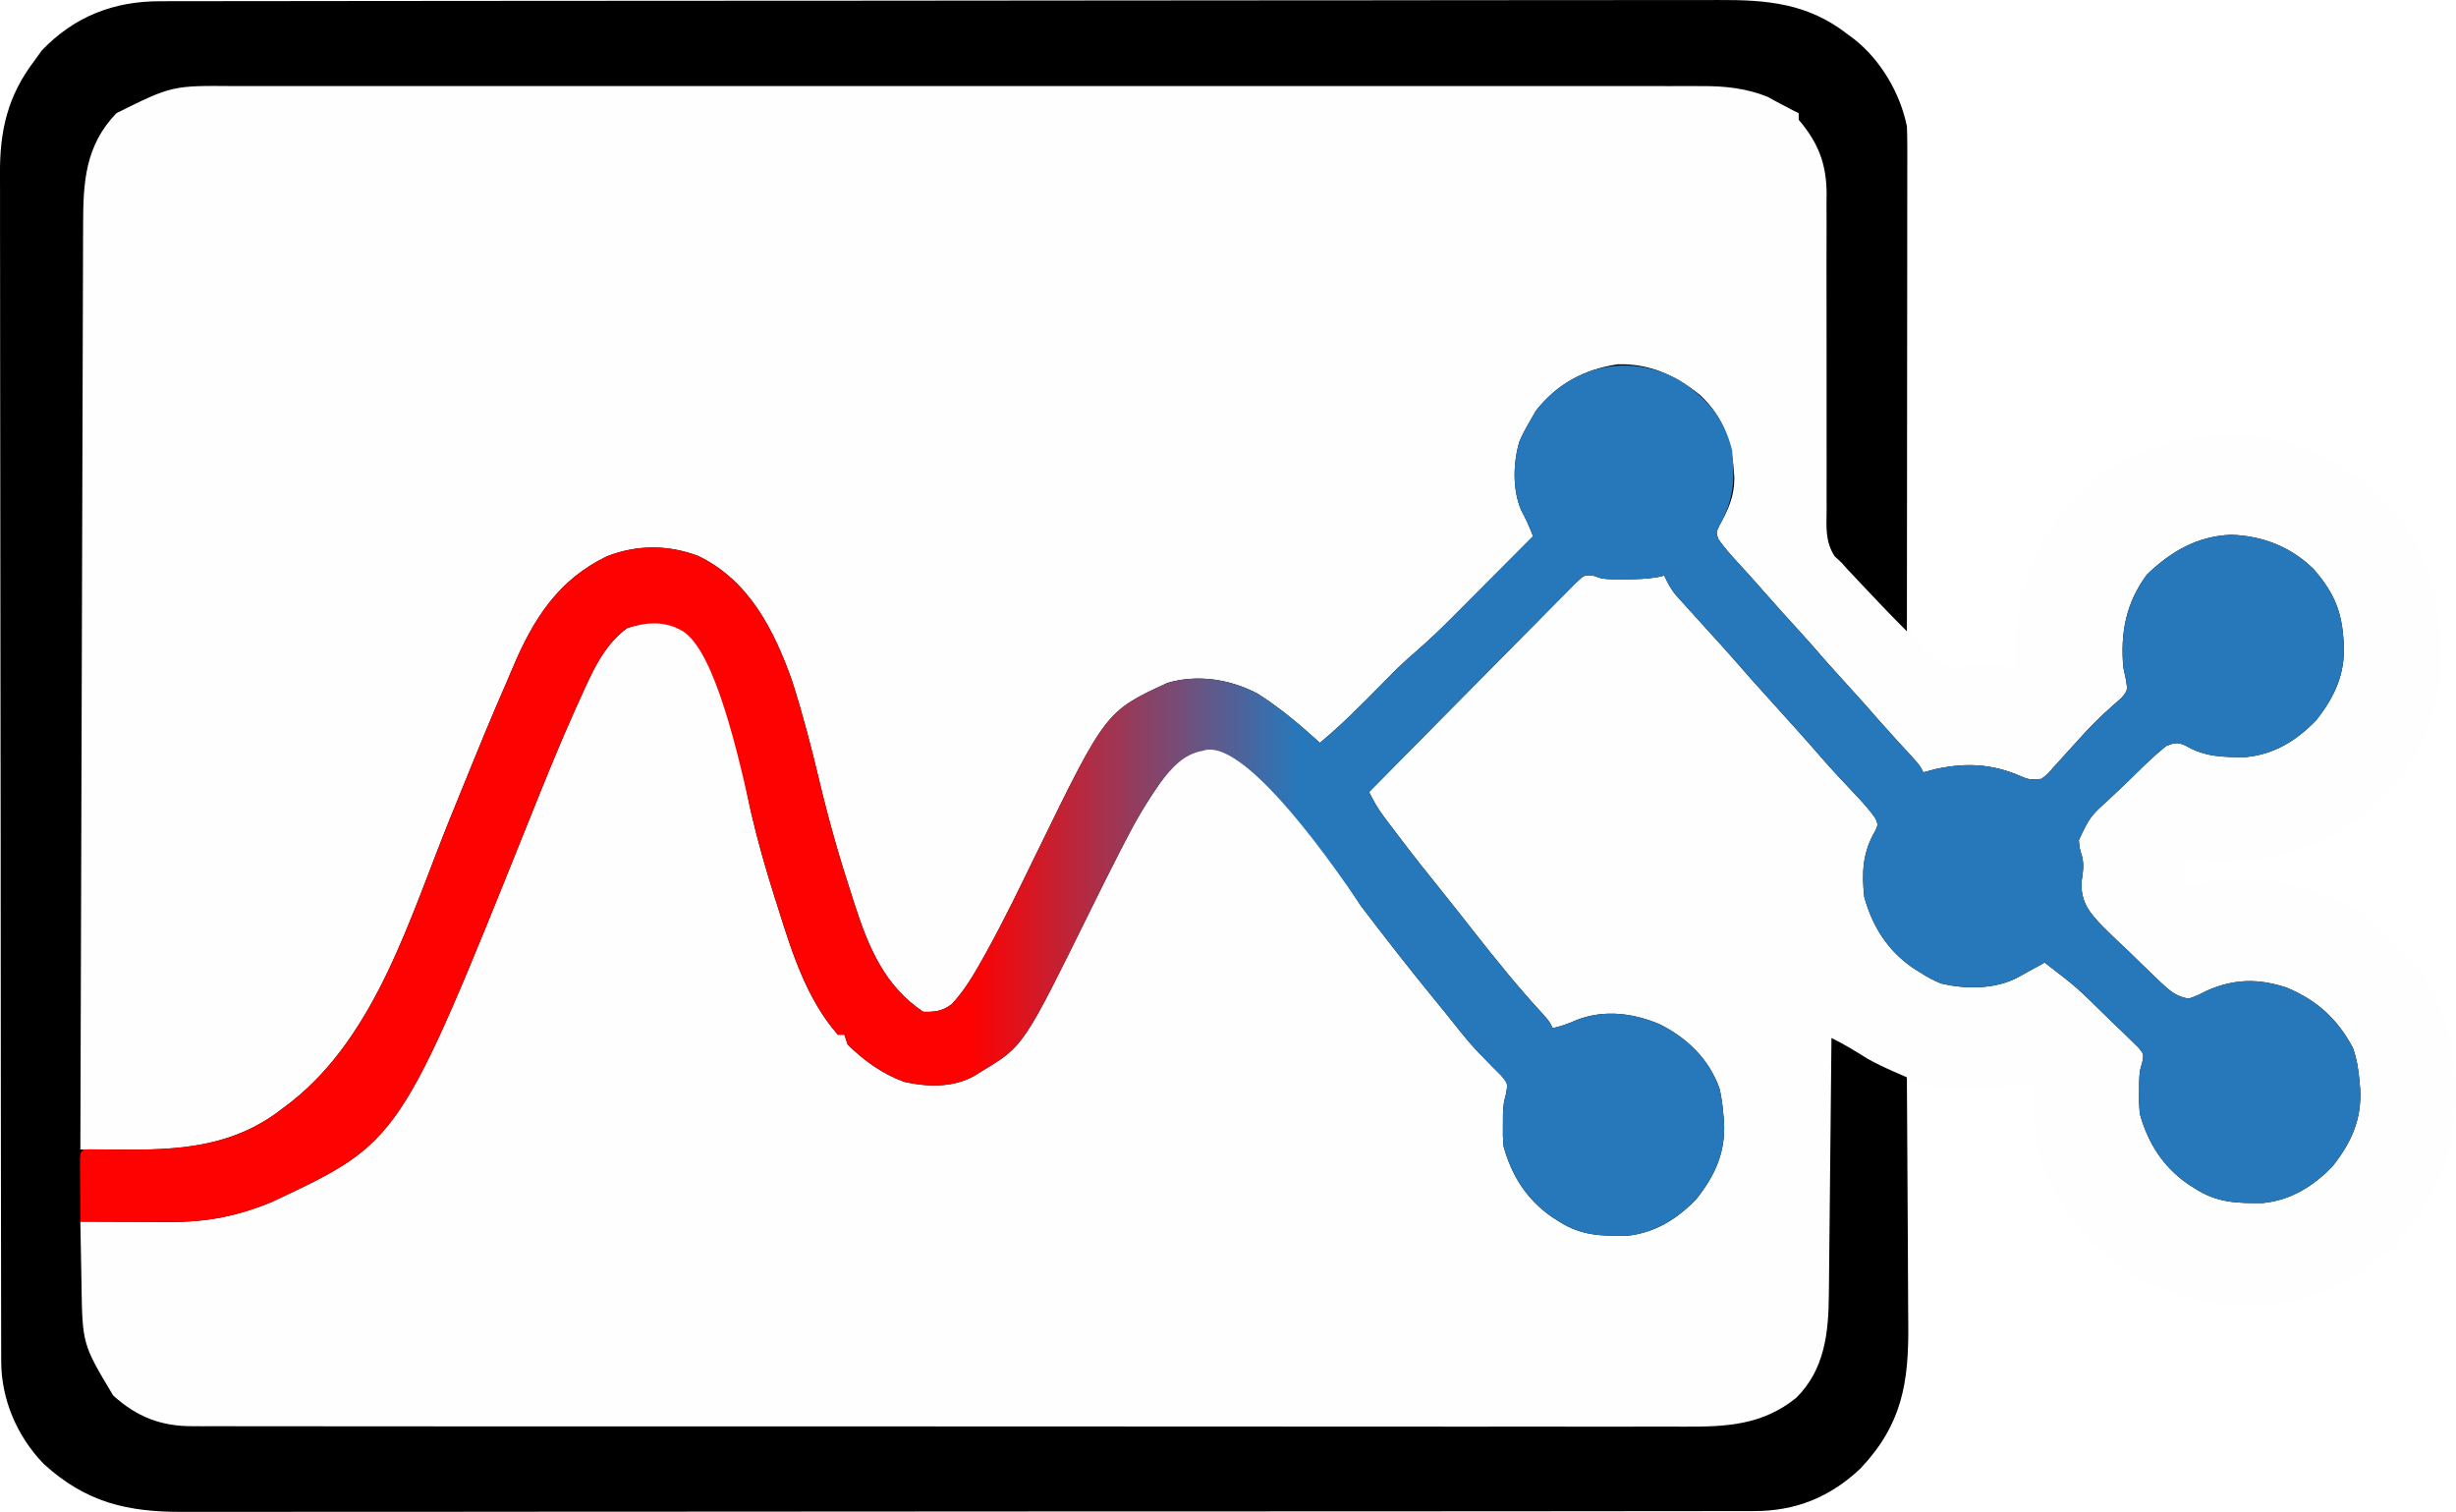
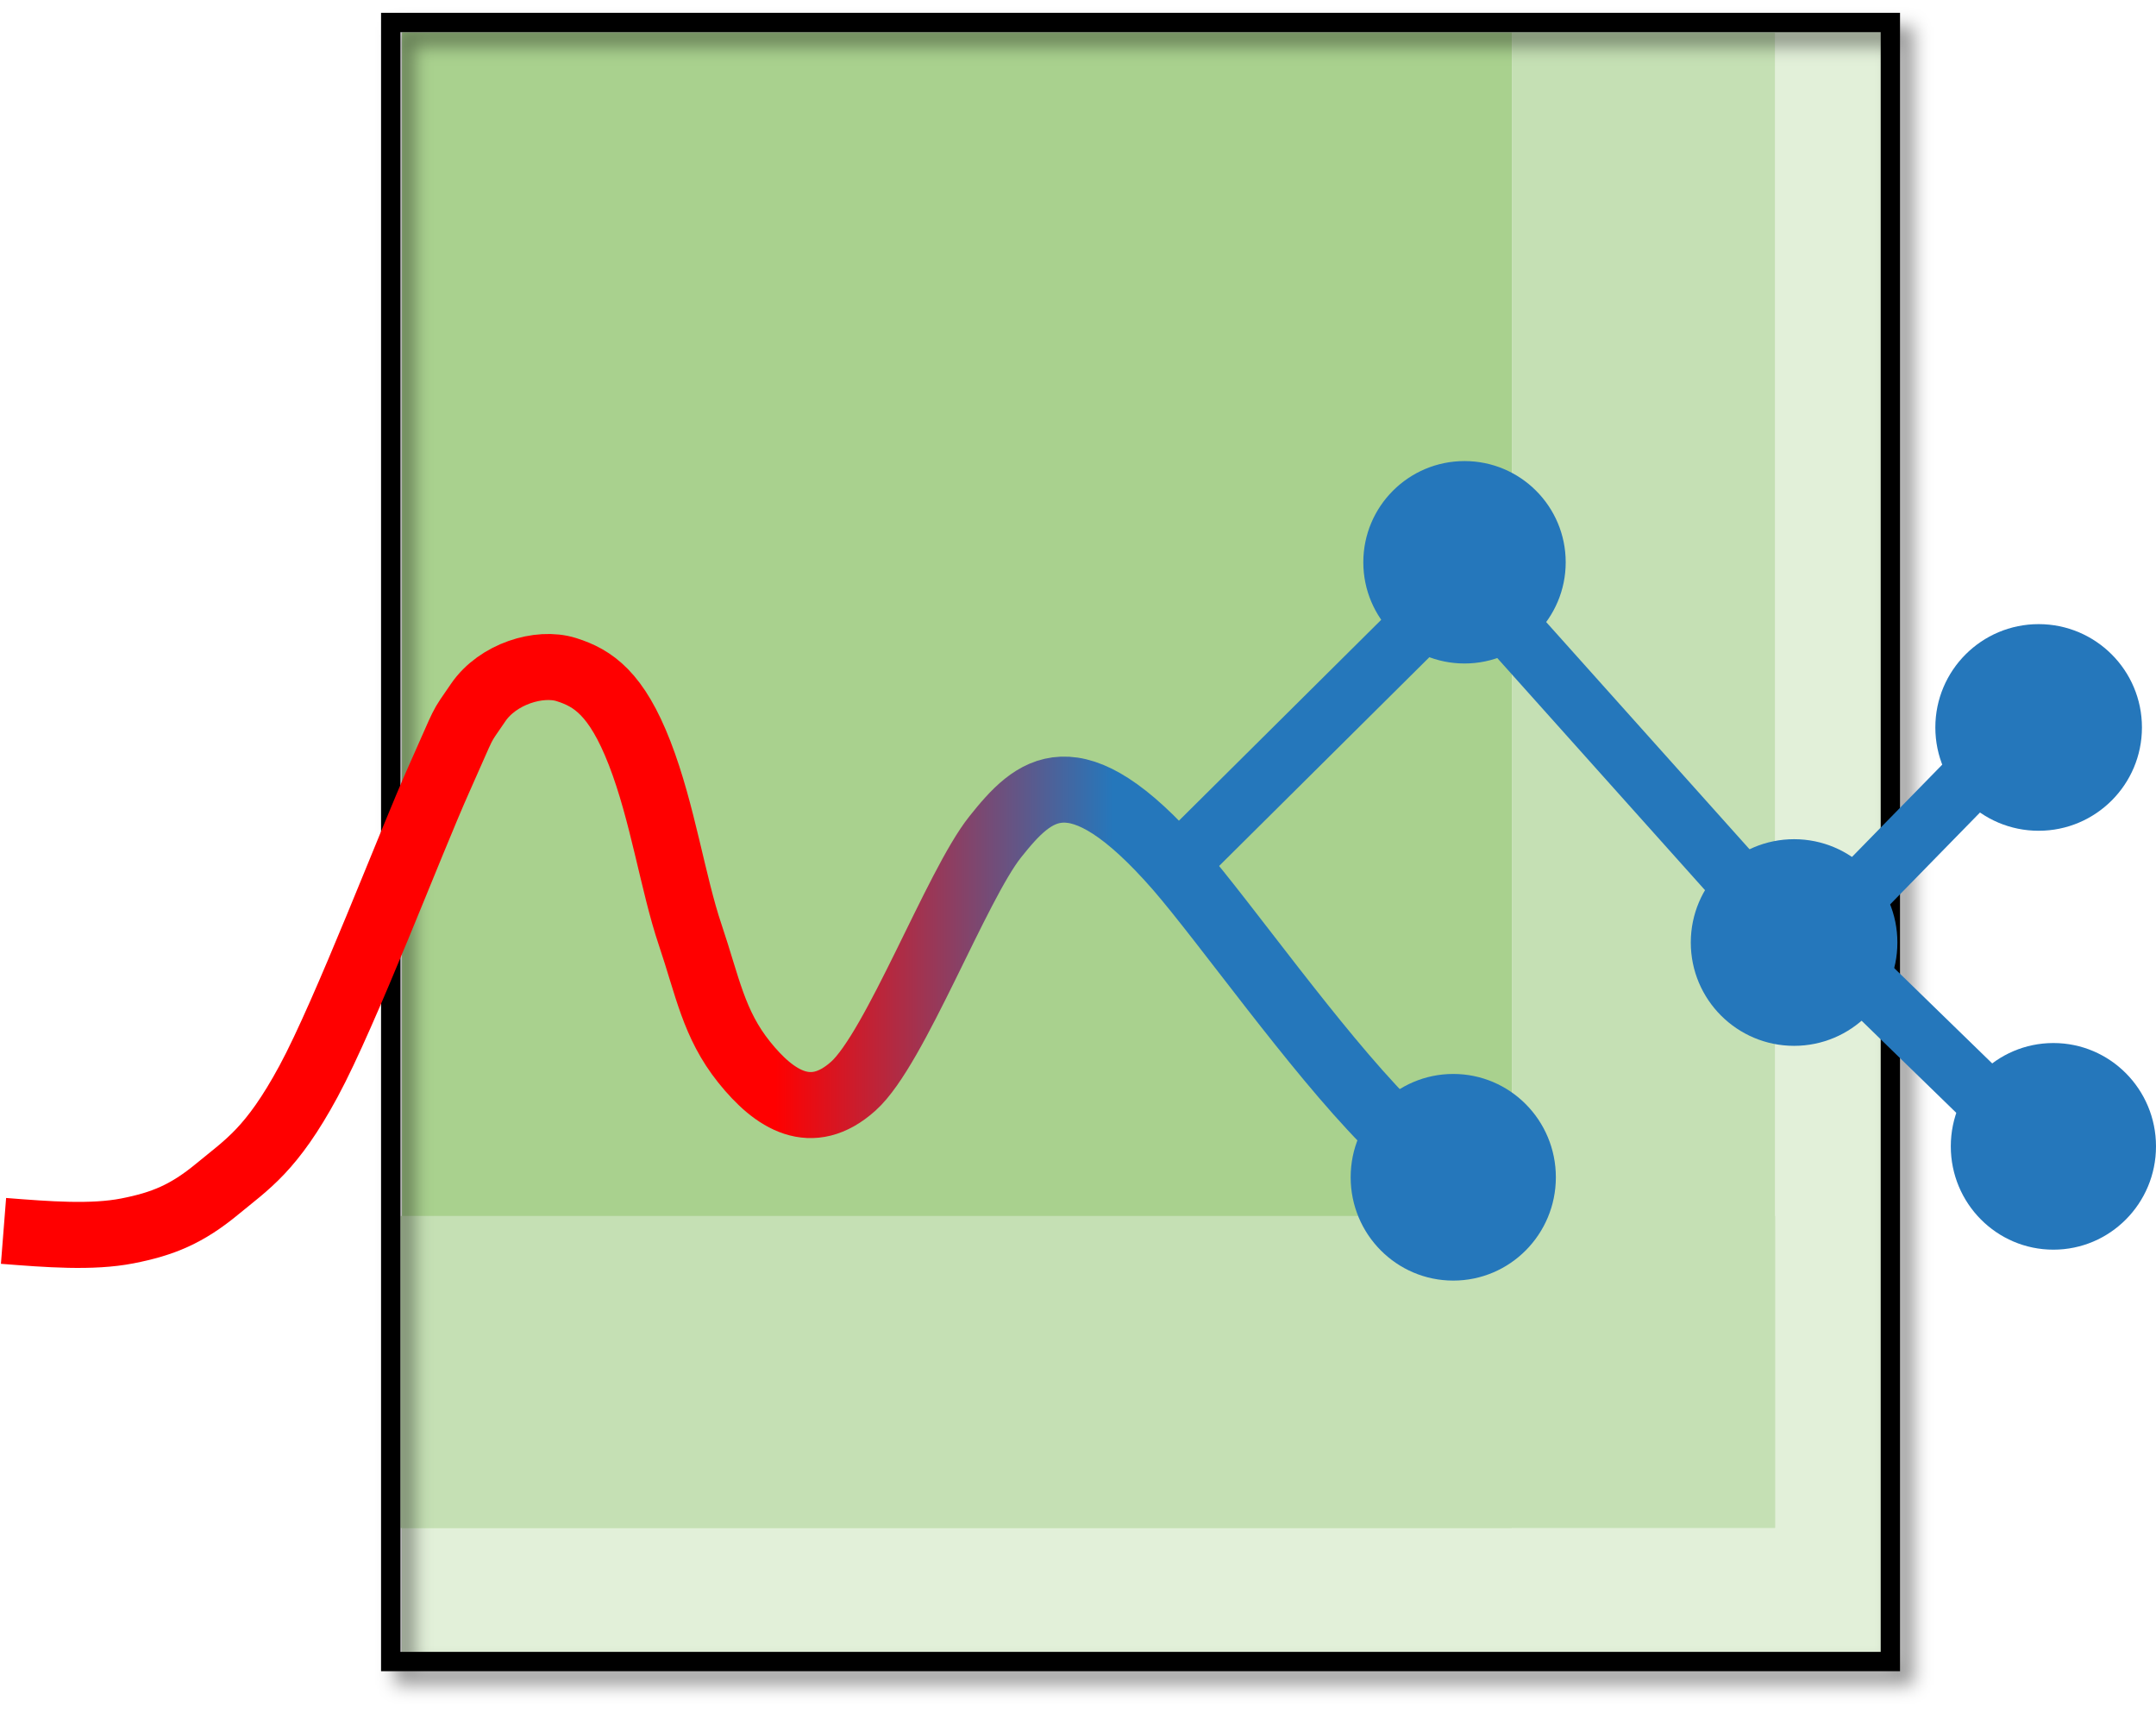
- <svg xmlns="http://www.w3.org/2000/svg" xmlns:xlink="http://www.w3.org/1999/xlink" version="1.1" width="748.95" height="461.024" id="svg19">
-   <defs id="defs19">
-     <linearGradient id="linearGradient20">
-       <stop style="stop-color:#fe0101;stop-opacity:1;" offset="0.391" id="stop20" />
-       <stop style="stop-color:#2778bb;stop-opacity:1;" offset="0.534" id="stop21" />
+ <svg xmlns="http://www.w3.org/2000/svg" width="1534" height="1218" xml:space="preserve" overflow="hidden">
+   <defs>
+     <filter id="fx0" x="-10%" y="-10%" width="120%" height="120%" filterUnits="userSpaceOnUse" primitiveUnits="userSpaceOnUse">
+       <feComponentTransfer color-interpolation-filters="sRGB">
+         <feFuncR type="discrete" tableValues="0 0" />
+         <feFuncG type="discrete" tableValues="0 0" />
+         <feFuncB type="discrete" tableValues="0 0" />
+         <feFuncA type="linear" slope="0.4" intercept="0" />
+       </feComponentTransfer>
+       <feGaussianBlur stdDeviation="6.111 6.111" />
+     </filter>
+     <clipPath id="clip1">
+       <rect x="523" y="432" width="1534" height="1218" />
+     </clipPath>
+     <linearGradient x1="523.653" y1="1108.5" x2="1525.27" y2="1108.5" gradientUnits="userSpaceOnUse" spreadMethod="reflect" id="stroke2">
+       <stop offset="0" stop-color="#FF0000" />
+       <stop offset="0.55" stop-color="#FF0000" />
+       <stop offset="0.79" stop-color="#2577BB" />
+       <stop offset="1" stop-color="#2577BB" />
    </linearGradient>
-     <linearGradient xlink:href="#linearGradient20" id="linearGradient21" x1="-487.465" y1="128.36" x2="207.932" y2="128.36" gradientUnits="userSpaceOnUse" />
  </defs>
-   <g id="g21" transform="translate(-49.49172,0.5095203)">
-     <path d="M 0,0 C 0.848,-0.002 1.695,-0.005 2.569,-0.007 5.423,-0.014 8.277,-0.013 11.13,-0.013 c 2.062,-0.003 4.123,-0.007 6.185,-0.011 5.676,-0.01 11.352,-0.014 17.027,-0.016 6.117,-0.004 12.235,-0.013 18.352,-0.022 14.08,-0.019 28.161,-0.029 42.241,-0.037 6.96,-0.004 13.919,-0.009 20.879,-0.015 23.829,-0.018 47.657,-0.033 71.486,-0.04 1.496,-4.7475e-4 2.992,-9.5064e-4 4.487,-0.001 1.113,-3.5456e-4 1.113,-3.5456e-4 2.248,-7.1629e-4 3.758,-0.001 7.516,-0.002 11.274,-0.004 0.746,-2.4015e-4 1.492,-4.803e-4 2.26,-7.2773e-4 24.175,-0.008 48.35,-0.031 72.525,-0.064 25.565,-0.034 51.131,-0.054 76.696,-0.057 2.808,-4.1753e-4 5.616,-8.9709e-4 8.423,-0.001 0.691,-1.2319e-4 1.383,-2.4638e-4 2.095,-3.7331e-4 11.115,-0.002 22.23,-0.018 33.346,-0.038 11.178,-0.02 22.356,-0.025 33.534,-0.016 6.053,0.005 12.106,0.003 18.159,-0.017 5.546,-0.018 11.091,-0.017 16.637,-0.001 2.002,0.002 4.004,-0.002 6.006,-0.014 14.916,-0.083 27.412,0.948 39.604,10.505 0.625,0.463 1.25,0.926 1.895,1.402 8.103,6.373 14.056,16.481 16.105,26.598 0.083,2.085 0.107,4.173 0.098,6.26 -0.003,1.287 -0.006,2.574 -0.01,3.899 -0.008,1.424 -0.017,2.848 -0.025,4.272 -0.005,1.502 -0.01,3.003 -0.014,4.505 -0.009,3.234 -0.02,6.467 -0.033,9.701 -0.018,5.119 -0.02,10.239 -0.018,15.358 3.7e-4,0.865 7.4e-4,1.729 10e-4,2.62 10e-4,2.663 0.003,5.326 0.005,7.989 0.007,11.022 0.002,22.043 -0.055,33.064 -0.042,8.041 -0.051,16.081 -0.024,24.121 0.013,4.252 0.011,8.502 -0.031,12.754 -0.039,4.005 -0.035,8.007 1.2e-4,12.011 0.006,1.463 -0.004,2.927 -0.031,4.39 -0.131,7.726 0.28,12.944 5.431,18.946 2.918,2.938 4.925,4.626 9.092,5.05 2.158,-0.086 2.158,-0.086 4.301,-0.379 4.941,-0.367 9.421,-0.618 14.312,0.438 -0.046,-0.825 -0.093,-1.65 -0.141,-2.5 -0.538,-17.201 4.075,-32.706 15.578,-45.875 1.502,-1.56 3.022,-3.103 4.562,-4.625 0.614,-0.636 1.227,-1.271 1.859,-1.926 12.633,-12.174 30.111,-16.263 47.141,-16.074 17.984,1.095 33.191,9.228 45.492,22.125 12.951,14.848 16.604,32.607 15.508,51.875 -1.922,16.148 -10.466,30.815 -22.734,41.348 -15.555,11.754 -32.3,16.214 -51.727,14.426 -1.519,-0.217 -3.031,-0.486 -4.539,-0.773 0.33,2.97 0.66,5.94 1,9 1.32,-0.33 2.64,-0.66 4,-1 17.976,-3.494 35.756,-0.189 51,10 3.573,2.79 6.816,5.776 10,9 0.636,0.614 1.271,1.227 1.926,1.859 10.882,11.292 15.676,27.074 15.512,42.453 -0.011,1.504 -0.011,1.504 -0.023,3.038 -0.386,17.459 -7.302,32.091 -19.415,44.649 -6.959,6.122 -14.281,10.837 -23,14 -0.875,0.318 -1.751,0.637 -2.652,0.965 -17.283,5.26 -35.555,2.484 -51.407,-5.502 -14.153,-7.634 -24.54,-20.347 -29.941,-35.462 -2.377,-8.362 -3.478,-16.318 -3,-25 -1.093,0.325 -2.186,0.65 -3.312,0.984 -5.233,1.304 -10.32,1.31 -15.688,1.266 -0.946,0.008 -1.892,0.015 -2.867,0.023 -0.931,-0.003 -1.861,-0.005 -2.82,-0.008 -0.829,-0.002 -1.658,-0.005 -2.512,-0.007 -3.734,-0.345 -7.168,-1.324 -10.801,-2.259 0.009,1.138 0.018,2.277 0.027,3.45 0.081,10.768 0.141,21.537 0.18,32.305 0.021,5.535 0.049,11.07 0.095,16.605 0.044,5.349 0.067,10.698 0.078,16.048 0.007,2.033 0.022,4.066 0.043,6.099 0.181,17.708 -1.965,30.45 -14.591,43.781 -9.29,8.78 -19.874,13.034 -32.549,12.968 -0.857,0.004 -1.715,0.007 -2.598,0.011 -2.875,0.009 -5.749,0.004 -8.624,-4.6e-4 -2.081,0.004 -4.162,0.008 -6.244,0.014 -5.721,0.012 -11.441,0.012 -17.162,0.01 -6.169,-4.1e-4 -12.338,0.011 -18.508,0.02 -12.087,0.017 -24.175,0.022 -36.262,0.023 -9.824,9.2e-4 -19.649,0.005 -29.473,0.011 -2.828,0.002 -5.657,0.004 -8.485,0.005 -0.703,4.4e-4 -1.406,8.8e-4 -2.131,10e-4 -19.778,0.012 -39.555,0.02 -59.333,0.019 -0.746,-3e-5 -1.491,-6e-5 -2.259,-9e-5 -3.779,-1.7e-4 -7.558,-3.7e-4 -11.337,-5.7e-4 -0.751,-4e-5 -1.501,-8e-5 -2.274,-1.2e-4 -1.518,-8e-5 -3.035,-1.7e-4 -4.553,-2.5e-4 -23.612,-0.001 -47.223,0.014 -70.835,0.041 -26.531,0.031 -53.062,0.048 -79.593,0.046 -2.83,-1.5e-4 -5.659,-2.5e-4 -8.489,-3.1e-4 -0.697,-3e-5 -1.393,-5e-5 -2.111,-7e-5 -11.207,-7e-5 -22.413,0.013 -33.62,0.03 -11.265,0.017 -22.53,0.019 -33.796,0.006 -6.102,-0.007 -12.203,-0.007 -18.305,0.011 -5.587,0.016 -11.175,0.013 -16.762,-0.005 -2.019,-0.003 -4.039,5.8e-4 -6.058,0.012 -17.064,0.088 -29.653,-2.826 -42.588,-14.569 -8.172,-8.426 -12.999,-19.674 -13.017,-31.366 -0.002,-0.646 -0.005,-1.292 -0.007,-1.958 -0.007,-2.174 -0.006,-4.347 -0.006,-6.52 -0.003,-1.571 -0.007,-3.141 -0.011,-4.712 -0.01,-4.323 -0.014,-8.646 -0.016,-12.97 -0.004,-4.66 -0.013,-9.32 -0.022,-13.98 -0.02,-11.258 -0.03,-22.517 -0.039,-33.775 -0.004,-5.302 -0.01,-10.604 -0.015,-15.907 -0.017,-17.627 -0.032,-35.254 -0.039,-52.881 -0.002,-4.575 -0.004,-9.149 -0.006,-13.724 -4.84e-4,-1.137 -9.67e-4,-2.274 -0.002,-3.445 -0.008,-18.415 -0.034,-36.83 -0.066,-55.244 -0.033,-18.908 -0.051,-37.815 -0.054,-56.723 -0.002,-10.615 -0.011,-21.23 -0.036,-31.846 -0.022,-9.041 -0.03,-18.083 -0.02,-27.124 0.004,-4.611 0.003,-9.222 -0.017,-13.833 -0.018,-4.227 -0.017,-8.454 -0.001,-12.681 0.002,-1.524 -0.002,-3.047 -0.014,-4.571 -0.098,-13.358 2.324,-23.946 10.505,-34.683 0.743,-1.031 1.485,-2.062 2.25,-3.125 C -26.201,4.604 -14.188,-0.027 0,0 Z" fill="#fefefe" transform="translate(98.40323,-0.1342211)" id="path1" />
-     <path d="M 0,0 2.569,-0.007 C 5.423,-0.014 8.277,-0.013 11.13,-0.013 c 2.062,-0.003 4.123,-0.007 6.185,-0.011 5.676,-0.01 11.352,-0.014 17.027,-0.016 6.117,-0.004 12.235,-0.013 18.352,-0.022 14.08,-0.019 28.161,-0.029 42.241,-0.037 6.96,-0.004 13.919,-0.009 20.879,-0.015 23.829,-0.018 47.657,-0.033 71.486,-0.04 1.496,-4.7475e-4 2.992,-9.5064e-4 4.487,-0.001 l 2.248,-7.1629e-4 c 3.758,-0.001 7.516,-0.002 11.274,-0.004 l 2.26,-7.2773e-4 c 24.175,-0.008 48.35,-0.031 72.525,-0.064 25.565,-0.034 51.131,-0.054 76.696,-0.057 2.808,-4.1753e-4 5.616,-8.9709e-4 8.423,-0.001 l 2.095,-3.7331e-4 c 11.115,-0.002 22.23,-0.018 33.346,-0.038 11.178,-0.02 22.356,-0.025 33.534,-0.016 6.053,0.005 12.106,0.003 18.159,-0.017 5.546,-0.018 11.091,-0.017 16.637,-0.001 2.002,0.002 4.004,-0.002 6.006,-0.014 14.916,-0.083 27.412,0.948 39.604,10.505 l 1.895,1.402 c 8.105,6.374 14.054,16.48 16.105,26.598 0.089,2.108 0.122,4.218 0.12,6.327 l 0.004,3.943 c -0.004,1.44 -0.007,2.88 -0.011,4.32 -2.9e-4,1.518 -1.3e-4,3.036 4.4e-4,4.553 2.9e-4,4.119 -0.006,8.239 -0.013,12.358 -0.006,4.305 -0.007,8.611 -0.008,12.916 -0.003,8.153 -0.011,16.305 -0.021,24.458 -0.011,9.282 -0.017,18.563 -0.022,27.845 -0.01,19.093 -0.028,38.185 -0.05,57.278 -4.27,-4.261 -8.435,-8.601 -12.562,-13 l -1.998,-2.117 -1.943,-2.07 -1.744,-1.855 -1.752,-1.957 -2.079,-1.93 c -2.88,-4.602 -2.46,-8.817 -2.403,-14.143 l -0.012,-3.387 c -0.006,-2.425 -0.003,-4.851 0.008,-7.276 0.017,-3.842 0.01,-7.684 -0.004,-11.527 -0.028,-8.855 -0.018,-17.709 -0.007,-26.564 0.011,-8.754 0.005,-17.507 -0.027,-26.261 -0.007,-3.778 0.01,-7.556 0.027,-11.335 -0.006,-2.329 -0.013,-4.658 -0.021,-6.987 l 0.034,-3.165 c -0.076,-9.14 -2.607,-15.46 -8.517,-22.426 v -2 l -1.77,-0.875 c -1.362,-0.687 -2.717,-1.391 -4.055,-2.125 l -1.863,-1 -1.824,-1 c -6.458,-2.595 -13.037,-3.296 -19.939,-3.252 l -2.437,-0.009 c -2.682,-0.007 -5.364,-3.7e-4 -8.046,0.006 -1.948,-0.002 -3.895,-0.005 -5.843,-0.009 -5.342,-0.008 -10.684,-0.004 -16.026,0.002 -5.765,0.004 -11.53,-0.003 -17.295,-0.008 -11.29,-0.009 -22.58,-0.007 -33.87,-0.001 -9.176,0.004 -18.352,0.005 -27.528,0.003 l -3.957,-9.29e-4 c -2.653,-6.4e-4 -5.306,-0.001 -7.958,-0.002 -24.169,-0.006 -48.337,2.06e-4 -72.506,0.011 -22.055,0.009 -44.109,0.009 -66.164,-9.22e-4 -24.787,-0.011 -49.575,-0.015 -74.362,-0.009 -2.643,6.38e-4 -5.287,0.001 -7.93,0.002 l -3.941,9.35e-4 c -9.164,0.002 -18.328,-0.001 -27.492,-0.006 -11.169,-0.006 -22.338,-0.004 -33.507,0.007 -5.698,0.005 -11.397,0.007 -17.095,7.02e-4 -5.218,-0.006 -10.435,-0.003 -15.653,0.008 -1.886,0.002 -3.772,0.001 -5.659,-0.004 -19.303,-0.173 -19.303,-0.173 -36.28,8.261 -9.528,9.889 -10.147,21.016 -10.158,34.003 l -0.015,3.656 c -0.013,3.336 -0.021,6.672 -0.027,10.009 -0.008,3.603 -0.022,7.205 -0.035,10.808 -0.022,6.237 -0.04,12.475 -0.056,18.712 -0.023,9.018 -0.051,18.036 -0.08,27.054 -0.048,14.632 -0.091,29.264 -0.131,43.896 -0.039,14.212 -0.081,28.424 -0.125,42.636 l -0.008,2.656 c -0.014,4.396 -0.027,8.793 -0.041,13.189 -0.114,36.46 -0.221,72.921 -0.323,109.381 3.982,0.022 7.964,0.035 11.945,0.047 l 3.388,0.019 c 16.798,0.037 31.993,-1.586 45.667,-12.066 l 3.098,-2.34 c 26.241,-20.555 36.501,-56.763 48.624,-86.576 11.522,-28.321 11.522,-28.321 17.407,-41.92 0.609,-1.413 1.213,-2.827 1.811,-4.245 6.239,-14.76 13.851,-26.665 28.622,-33.794 9.174,-3.563 18.595,-3.573 27.812,-0.125 15.465,7.432 23.094,22.456 28.625,38 3.25,10.125 5.934,20.437 8.387,30.781 2.862,12.051 6.255,23.83 10.113,35.594 l 0.689,2.14 c 4.173,12.898 9.14,24.704 20.811,32.485 3.465,0.133 5.879,-0.145 8.695,-2.293 3.868,-4.075 6.646,-8.818 9.375,-13.695 l 1.172,-2.091 c 5.577,-10.07 10.555,-20.456 15.6,-30.799 20.882,-42.731 20.882,-42.731 39.735,-51.426 9.224,-2.648 19.042,-1.095 27.422,3.305 6.862,4.345 13.001,9.546 19,15 6.722,-5.567 12.767,-11.709 18.885,-17.924 l 2.424,-2.447 2.15,-2.185 c 2.076,-1.996 4.184,-3.885 6.362,-5.766 4.088,-3.551 7.93,-7.299 11.742,-11.142 l 2.051,-2.055 c 2.131,-2.137 4.259,-4.277 6.387,-6.418 1.457,-1.462 2.914,-2.923 4.371,-4.385 3.546,-3.557 7.088,-7.116 10.629,-10.678 -1.076,-2.775 -2.181,-5.327 -3.625,-7.938 -2.685,-6.292 -2.448,-14.267 -0.613,-20.758 0.949,-2.213 2.003,-4.24 3.238,-6.305 l 1.812,-3.188 c 6.334,-8.144 14.635,-12.674 24.934,-14.227 9.71,-0.333 17.789,3.411 25.254,9.414 7.459,7.069 9.846,15.115 10.375,25.188 0,5.618 -1.773,9.546 -4.477,14.402 -1.141,2.327 -1.141,2.327 -0.309,4.43 1.717,2.411 3.587,4.557 5.598,6.73 2.783,3.036 5.554,6.074 8.25,9.188 3.653,4.196 7.408,8.296 11.156,12.406 2.558,2.823 5.064,5.687 7.562,8.562 2.253,2.558 4.547,5.076 6.844,7.594 3.425,3.755 6.803,7.543 10.133,11.383 3.219,3.65 6.529,7.219 9.828,10.797 2.039,2.32 2.039,2.32 3.039,4.32 l 3.75,-1 c 9.281,-2.007 17.121,-1.627 25.875,2.125 2.579,1.105 2.579,1.105 6.375,0.875 1.858,-1.398 1.858,-1.398 3.539,-3.367 l 1.996,-2.17 2.09,-2.337 c 1.427,-1.569 2.855,-3.137 4.285,-4.703 l 2.106,-2.311 c 3.286,-3.497 6.84,-6.685 10.457,-9.838 1.874,-2.288 1.874,-2.288 1.297,-5.66 l -0.77,-3.613 c -0.93,-10.56 0.802,-19.725 7.25,-28.375 7.349,-7.015 15.32,-11.653 25.562,-12.062 9.582,0.278 18.317,3.683 25.188,10.438 5.397,6.165 8.317,11.824 9,20 l 0.246,2.758 c 0.424,9.226 -2.757,16.147 -8.41,23.32 -5.883,6.158 -12.839,10.449 -21.387,11.258 -6.979,0.072 -12.502,0.024 -18.617,-3.559 -2.51,-1.065 -3.276,-0.778 -5.832,0.223 -2.144,1.757 -4.125,3.514 -6.113,5.434 l -1.739,1.673 c -1.209,1.172 -2.413,2.348 -3.613,3.528 -1.835,1.791 -3.704,3.541 -5.576,5.293 -6.102,5.531 -6.102,5.531 -9.527,12.729 0.211,2.462 0.211,2.462 0.953,4.854 0.74,2.994 0.262,5.159 -0.182,8.196 -0.052,6.237 2.653,9.266 6.781,13.555 2.538,2.532 5.146,4.979 7.766,7.426 1.318,1.283 2.633,2.569 3.945,3.857 1.261,1.22 2.524,2.439 3.789,3.654 l 1.793,1.726 c 2.82,2.626 4.869,4.524 8.722,5.075 2.684,-0.984 2.684,-0.984 5.5,-2.438 8.359,-3.636 15.599,-3.765 24.25,-0.938 9.234,3.821 15.51,9.513 20.25,18.375 1.181,3.333 1.706,6.484 2,10 l 0.246,2.758 c 0.424,9.226 -2.757,16.147 -8.41,23.32 -5.883,6.158 -12.839,10.449 -21.387,11.258 -7.749,0.081 -13.844,-0.096 -20.449,-4.336 l -2.332,-1.473 c -7.644,-5.362 -12.203,-12.55 -14.668,-21.527 -0.23,-3.254 -0.23,-3.254 -0.188,-6.562 l 0.019,-3.316 c 0.168,-3.121 0.168,-3.121 0.915,-5.541 0.541,-2.665 0.541,-2.665 -1.25,-4.781 l -2.274,-2.198 -2.498,-2.453 -2.662,-2.523 -2.557,-2.5 c -8.776,-8.636 -8.776,-8.636 -18.506,-16.125 l -2.301,1.277 -3.012,1.66 -2.988,1.652 c -6.887,3.598 -15.869,3.582 -23.371,1.762 -2.278,-0.945 -4.253,-2.02 -6.328,-3.352 l -2.332,-1.473 c -7.668,-5.379 -12.155,-12.545 -14.668,-21.527 -0.802,-7.435 -0.508,-13.58 3.32,-20.098 0.88,-1.881 0.88,-1.881 0.152,-3.758 -2.104,-3.064 -4.606,-5.709 -7.16,-8.395 -1.095,-1.167 -2.188,-2.335 -3.281,-3.504 l -1.594,-1.7 c -2.306,-2.481 -4.521,-5.037 -6.738,-7.597 -3.513,-4.03 -7.116,-7.981 -10.699,-11.949 -8.569,-9.489 -8.569,-9.489 -12.438,-13.938 -2.811,-3.228 -5.678,-6.4 -8.562,-9.562 -6.674,-7.336 -6.674,-7.336 -9,-9.938 l -1.625,-1.809 c -1.433,-1.828 -2.411,-3.646 -3.375,-5.754 l -2.062,0.492 c -3.36,0.581 -6.528,0.64 -9.938,0.633 l -3.625,0.008 c -3.375,-0.133 -3.375,-0.133 -5.672,-1.013 -2.998,-0.424 -2.998,-0.424 -5.81,2.265 -1.189,1.171 -2.361,2.359 -3.519,3.56 l -1.953,1.95 c -2.13,2.134 -4.238,4.289 -6.347,6.444 -1.471,1.482 -2.944,2.964 -4.418,4.444 -3.878,3.901 -7.738,7.82 -11.595,11.743 -3.937,3.999 -7.892,7.981 -11.845,11.964 -7.756,7.82 -15.492,15.659 -23.217,23.51 1.297,2.646 2.628,5.006 4.398,7.363 l 1.434,1.915 1.543,2.035 1.611,2.136 c 4.584,6.048 9.304,11.981 14.069,17.887 2.912,3.611 5.775,7.259 8.633,10.914 6.924,8.831 13.954,17.498 21.562,25.754 1.75,1.996 1.75,1.996 2.75,3.996 2.743,-0.62 4.885,-1.395 7.5,-2.562 8.347,-3.128 16.876,-2.036 24.969,1.312 8.461,4.178 15.199,10.666 18.41,19.73 0.573,2.523 0.906,4.942 1.121,7.52 l 0.246,2.758 c 0.424,9.226 -2.757,16.147 -8.41,23.32 -5.883,6.158 -12.839,10.449 -21.387,11.258 -7.749,0.081 -13.844,-0.096 -20.449,-4.336 l -2.332,-1.473 c -7.646,-5.363 -12.2,-12.55 -14.668,-21.527 -0.23,-3.219 -0.23,-3.219 -0.188,-6.5 l 0.019,-3.281 c 0.168,-3.219 0.168,-3.219 0.953,-6.301 0.528,-3.039 0.528,-3.039 -1.559,-5.523 l -2.602,-2.582 c -0.941,-0.966 -1.88,-1.935 -2.816,-2.906 l -1.442,-1.473 c -3.721,-3.904 -6.986,-8.237 -10.367,-12.434 -1.033,-1.265 -2.067,-2.529 -3.102,-3.793 -7.616,-9.311 -15,-18.767 -22.281,-28.34 -17.667,-26.115 -15.474,-34.456 -35.645,-47.411 -2.54,-1.631 -7.731,-3.422 -10.916,-5.438 -5.835,1.01 -11.249,10.658 -14.791,15.212 -4.072,5.802 -7.557,11.704 -10.765,18.02 l -1.517,2.938 c -2.97,5.778 -5.87,11.59 -8.741,17.418 -20.618,41.817 -20.618,41.817 -32.93,49.27 l -2.824,1.742 c -6.407,3.561 -14.176,3.353 -21.215,1.77 -6.623,-2.386 -12.27,-6.464 -17.273,-11.387 l -1,-3 h -2 c -9.443,-10.782 -13.911,-24.883 -18.125,-38.312 -0.442,-1.389 -0.884,-2.778 -1.325,-4.167 -2.645,-8.368 -5.021,-16.739 -7.013,-25.289 -6.531,-29.881 -1.715,-32.289 -16.971,-58.202 -5.174,-2.704 -15.355,0.29 -20.815,1.97 -7.131,5.186 -10.656,13.349 -14.188,21.188 l -1.542,3.379 c -5.057,11.238 -9.642,22.663 -14.23,34.098 -39.325,97.955 -39.325,97.955 -78.185,116.241 -10.411,4.37 -20.036,6.269 -31.262,6.191 l -2.387,-0.004 c -2.486,-0.006 -4.971,-0.018 -7.457,-0.031 -1.698,-0.005 -3.396,-0.01 -5.094,-0.014 -4.135,-0.011 -8.271,-0.028 -12.406,-0.049 0.07,4.641 0.158,9.282 0.262,13.922 0.033,1.574 0.061,3.148 0.084,4.722 0.269,18.691 0.269,18.691 9.654,34.356 7.245,6.6 14.74,9.468 24.45,9.38 l 2.474,0.014 c 2.729,0.012 5.458,0.003 8.187,-0.007 1.979,0.004 3.958,0.01 5.937,0.016 5.433,0.015 10.867,0.01 16.3,0.003 5.862,-0.005 11.723,0.008 17.585,0.018 11.482,0.017 22.964,0.018 34.447,0.013 9.333,-0.004 18.666,-0.003 27.998,0.003 l 4.024,0.002 6.064,0.003 c 18.791,0.011 37.583,0.015 56.374,0.008 l 2.146,-9e-4 c 5.751,-0.002 11.503,-0.005 17.254,-0.008 22.43,-0.01 44.861,-0.002 67.291,0.021 25.208,0.026 50.415,0.039 75.623,0.032 2.689,-7.2e-4 5.377,-0.001 8.066,-0.002 l 2.006,-5.2e-4 c 9.987,-0.002 19.974,0.006 29.961,0.019 11.361,0.015 22.721,0.015 34.082,-0.002 5.796,-0.009 11.591,-0.011 17.387,0.005 5.308,0.014 10.616,0.009 15.924,-0.01 1.918,-0.004 3.836,-8.2e-4 5.754,0.01 12.647,0.064 23.676,-0.478 33.948,-8.813 8.671,-8.592 9.839,-19.852 9.924,-31.484 l 0.03,-2.575 c 0.031,-2.786 0.056,-5.573 0.081,-8.359 0.021,-1.941 0.042,-3.881 0.063,-5.822 0.055,-5.091 0.105,-10.183 0.153,-15.274 0.05,-5.202 0.106,-10.404 0.161,-15.605 0.107,-10.195 0.209,-20.389 0.307,-30.584 3.85,1.894 7.437,4.093 11.074,6.367 2.508,1.4 4.984,2.581 7.609,3.735 l 2.451,1.08 1.866,0.818 c 0.093,12.049 0.164,24.097 0.207,36.146 0.021,5.596 0.049,11.191 0.095,16.787 0.044,5.408 0.067,10.815 0.078,16.223 0.007,2.056 0.022,4.111 0.043,6.166 0.18,17.783 -1.908,30.574 -14.591,43.966 -9.29,8.78 -19.874,13.034 -32.549,12.968 l -2.598,0.011 c -2.875,0.009 -5.749,0.004 -8.624,-4.6e-4 -2.081,0.004 -4.162,0.008 -6.244,0.014 -5.721,0.012 -11.441,0.012 -17.162,0.01 -6.169,-4.1e-4 -12.338,0.011 -18.508,0.02 -12.087,0.017 -24.175,0.022 -36.262,0.023 -9.824,9.2e-4 -19.649,0.005 -29.473,0.011 -2.828,0.002 -5.657,0.004 -8.485,0.005 l -2.131,10e-4 c -19.778,0.012 -39.555,0.02 -59.333,0.019 l -2.259,-9e-5 c -3.779,-1.7e-4 -7.558,-3.7e-4 -11.337,-5.7e-4 l -2.274,-1.2e-4 c -1.518,-8e-5 -3.035,-1.7e-4 -4.553,-2.5e-4 -23.612,-0.001 -47.223,0.014 -70.835,0.041 -26.531,0.031 -53.062,0.048 -79.593,0.046 -2.83,-1.5e-4 -5.659,-2.5e-4 -8.489,-3.1e-4 l -2.111,-7e-5 c -11.207,-7e-5 -22.413,0.013 -33.62,0.03 -11.265,0.017 -22.53,0.019 -33.796,0.006 -6.102,-0.007 -12.203,-0.007 -18.305,0.011 -5.587,0.016 -11.175,0.013 -16.762,-0.005 -2.019,-0.003 -4.039,5.8e-4 -6.058,0.012 -17.064,0.088 -29.653,-2.826 -42.588,-14.569 -8.172,-8.426 -12.999,-19.674 -13.017,-31.366 l -0.007,-1.958 c -0.007,-2.174 -0.006,-4.347 -0.006,-6.52 -0.003,-1.571 -0.007,-3.141 -0.011,-4.712 -0.01,-4.323 -0.014,-8.646 -0.016,-12.97 -0.004,-4.66 -0.013,-9.32 -0.022,-13.98 -0.02,-11.258 -0.03,-22.517 -0.039,-33.775 -0.004,-5.302 -0.01,-10.604 -0.015,-15.907 -0.017,-17.627 -0.032,-35.254 -0.039,-52.881 -0.002,-4.575 -0.004,-9.149 -0.006,-13.724 l -0.002,-3.445 c -0.008,-18.415 -0.034,-36.83 -0.066,-55.244 -0.033,-18.908 -0.051,-37.815 -0.054,-56.723 -0.002,-10.615 -0.011,-21.23 -0.036,-31.846 -0.022,-9.041 -0.03,-18.083 -0.02,-27.124 0.004,-4.611 0.003,-9.222 -0.017,-13.833 -0.018,-4.227 -0.017,-8.454 -0.001,-12.681 0.002,-1.524 -0.002,-3.047 -0.014,-4.571 -0.098,-13.358 2.324,-23.946 10.505,-34.683 l 2.25,-3.125 C -26.201,4.604 -14.188,-0.027 0,0 Z" fill="#000000" id="path2" transform="translate(98.40323,-0.1342211)" />
-     <path d="m 0,0 c 8.504,5.318 13.861,11.562 16.336,21.461 0.856,8.904 0.658,14.852 -3.789,22.84 -1.141,2.327 -1.141,2.327 -0.309,4.43 1.717,2.411 3.587,4.557 5.598,6.73 2.783,3.036 5.554,6.074 8.25,9.188 3.653,4.196 7.408,8.296 11.156,12.406 2.558,2.823 5.064,5.687 7.562,8.562 2.253,2.558 4.547,5.076 6.844,7.594 3.425,3.755 6.803,7.543 10.133,11.383 3.219,3.65 6.529,7.219 9.828,10.797 2.039,2.32 2.039,2.32 3.039,4.32 l 3.75,-1 c 9.281,-2.007 17.121,-1.627 25.875,2.125 2.579,1.105 2.579,1.105 6.375,0.875 1.858,-1.398 1.858,-1.398 3.539,-3.367 l 1.996,-2.17 2.09,-2.337 c 1.427,-1.569 2.855,-3.137 4.285,-4.703 l 2.106,-2.311 c 3.286,-3.497 6.84,-6.685 10.457,-9.838 1.874,-2.288 1.874,-2.288 1.297,-5.66 l -0.77,-3.613 c -0.93,-10.56 0.802,-19.725 7.25,-28.375 7.349,-7.015 15.32,-11.653 25.562,-12.062 9.582,0.278 18.317,3.683 25.188,10.438 5.397,6.165 8.317,11.824 9,20 l 0.246,2.758 c 0.424,9.226 -2.757,16.147 -8.41,23.32 -5.883,6.158 -12.839,10.449 -21.387,11.258 -6.979,0.072 -12.502,0.024 -18.617,-3.559 -2.51,-1.065 -3.276,-0.778 -5.832,0.223 -2.144,1.757 -4.125,3.514 -6.113,5.434 l -1.739,1.673 c -1.209,1.172 -2.413,2.348 -3.613,3.528 -1.835,1.791 -3.704,3.541 -5.576,5.293 -6.102,5.531 -6.102,5.531 -9.527,12.729 0.211,2.462 0.211,2.462 0.953,4.854 0.74,2.994 0.262,5.159 -0.182,8.196 -0.052,6.237 2.653,9.266 6.781,13.555 2.538,2.532 5.146,4.979 7.766,7.426 1.318,1.283 2.633,2.569 3.945,3.857 1.261,1.22 2.524,2.439 3.789,3.654 l 1.793,1.726 c 2.82,2.626 4.869,4.524 8.722,5.075 2.684,-0.984 2.684,-0.984 5.5,-2.438 8.359,-3.636 15.599,-3.765 24.25,-0.938 9.234,3.821 15.51,9.513 20.25,18.375 1.181,3.333 1.706,6.484 2,10 l 0.246,2.758 c 0.424,9.226 -2.757,16.147 -8.41,23.32 -5.883,6.158 -12.839,10.449 -21.387,11.258 -7.749,0.081 -13.844,-0.096 -20.449,-4.336 l -2.332,-1.473 c -7.644,-5.362 -12.203,-12.55 -14.668,-21.527 -0.23,-3.254 -0.23,-3.254 -0.188,-6.562 l 0.019,-3.316 c 0.168,-3.121 0.168,-3.121 0.915,-5.541 0.541,-2.665 0.541,-2.665 -1.25,-4.781 l -2.274,-2.198 -2.498,-2.453 -2.662,-2.523 -2.557,-2.5 c -8.776,-8.636 -8.776,-8.636 -18.506,-16.125 l -2.301,1.277 -3.012,1.66 -2.988,1.652 c -6.887,3.598 -15.869,3.582 -23.371,1.762 -2.278,-0.945 -4.253,-2.02 -6.328,-3.352 l -2.332,-1.473 c -7.668,-5.379 -12.155,-12.545 -14.668,-21.527 -0.802,-7.435 -0.508,-13.58 3.32,-20.098 0.88,-1.881 0.88,-1.881 0.152,-3.758 -2.104,-3.064 -4.606,-5.71 -7.16,-8.395 -1.095,-1.167 -2.188,-2.335 -3.281,-3.504 l -1.594,-1.7 c -2.306,-2.481 -4.521,-5.037 -6.738,-7.597 -3.513,-4.03 -7.116,-7.981 -10.699,-11.949 -8.569,-9.489 -8.569,-9.489 -12.438,-13.938 -2.811,-3.228 -5.678,-6.4 -8.562,-9.562 -6.674,-7.336 -6.674,-7.336 -9,-9.938 l -1.625,-1.809 c -1.433,-1.828 -2.411,-3.646 -3.375,-5.754 l -2.062,0.492 c -3.36,0.581 -6.528,0.64 -9.937,0.633 l -3.625,0.008 c -3.375,-0.133 -3.375,-0.133 -5.672,-1.013 -2.998,-0.424 -2.998,-0.424 -5.81,2.265 -1.189,1.171 -2.361,2.359 -3.519,3.56 l -1.953,1.95 c -2.13,2.134 -4.238,4.289 -6.347,6.445 -1.471,1.482 -2.944,2.964 -4.418,4.443 -3.878,3.901 -7.738,7.82 -11.595,11.743 -3.937,3.999 -7.892,7.981 -11.845,11.964 -7.756,7.82 -15.492,15.659 -23.217,23.51 1.297,2.646 2.628,5.006 4.398,7.363 l 1.434,1.915 1.543,2.035 1.611,2.136 c 4.584,6.048 9.304,11.981 14.069,17.887 2.912,3.611 5.775,7.259 8.633,10.914 6.924,8.831 13.954,17.498 21.562,25.754 1.75,1.996 1.75,1.996 2.75,3.996 2.743,-0.62 4.885,-1.395 7.5,-2.562 8.347,-3.128 16.876,-2.036 24.969,1.312 8.461,4.178 15.199,10.666 18.41,19.73 0.573,2.523 0.906,4.942 1.121,7.52 l 0.246,2.758 c 0.424,9.226 -2.757,16.147 -8.41,23.32 -5.883,6.158 -12.839,10.449 -21.387,11.258 -7.749,0.081 -13.844,-0.096 -20.449,-4.336 l -2.332,-1.473 c -7.646,-5.363 -12.2,-12.55 -14.668,-21.527 -0.23,-3.219 -0.23,-3.219 -0.188,-6.5 l 0.02,-3.281 c 0.168,-3.219 0.168,-3.219 0.953,-6.301 0.528,-3.039 0.528,-3.039 -1.559,-5.523 l -2.602,-2.582 c -0.941,-0.966 -1.88,-1.935 -2.816,-2.906 l -1.442,-1.473 c -3.721,-3.904 -6.986,-8.237 -10.367,-12.434 -1.033,-1.265 -2.067,-2.529 -3.102,-3.793 -7.616,-9.311 -15,-18.767 -22.281,-28.34 -19.892,-29.404 -39.001,-50.944 -48.367,-47.43 -5.835,1.01 -9.442,5.239 -12.985,9.792 -4.072,5.802 -7.557,11.704 -10.765,18.02 l -1.517,2.938 c -2.97,5.778 -5.87,11.59 -8.741,17.418 -20.618,41.817 -20.618,41.817 -32.93,49.27 l -2.824,1.742 c -6.407,3.561 -14.176,3.353 -21.215,1.77 -6.623,-2.386 -12.27,-6.464 -17.273,-11.387 l -1,-3 h -2 c -9.443,-10.782 -13.911,-24.883 -18.125,-38.312 -0.442,-1.389 -0.884,-2.778 -1.325,-4.167 -2.645,-8.368 -5.021,-16.739 -7.013,-25.289 -5.483,-25.088 -12.546,-51.634 -21.787,-55.794 -5.174,-2.704 -10.54,-2.118 -16,-0.438 -7.131,5.186 -10.656,13.349 -14.188,21.188 l -1.542,3.379 c -5.057,11.238 -9.642,22.663 -14.23,34.098 -39.325,97.955 -39.325,97.955 -78.185,116.241 -10.411,4.37 -20.036,6.269 -31.262,6.191 l -2.387,-0.004 c -2.486,-0.006 -4.971,-0.018 -7.457,-0.031 -1.698,-0.005 -3.396,-0.01 -5.094,-0.014 -4.135,-0.011 -8.271,-0.028 -12.406,-0.049 -0.029,-3.479 -0.047,-6.958 -0.062,-10.438 l -0.025,-3.01 -0.01,-2.861 -0.016,-2.65 c 0.114,-2.041 0.114,-2.041 1.114,-3.041 1.594,-0.063 3.19,-0.059 4.785,-0.027 l 3.025,0.042 3.253,0.048 c 17.85,0.111 34.265,-0.818 48.938,-12.062 l 3.098,-2.34 c 26.241,-20.555 36.501,-56.763 48.624,-86.576 11.522,-28.321 11.522,-28.321 17.407,-41.92 0.609,-1.413 1.213,-2.827 1.811,-4.245 6.239,-14.76 13.851,-26.665 28.622,-33.794 9.174,-3.563 18.595,-3.573 27.812,-0.125 15.465,7.432 23.094,22.456 28.625,38 3.25,10.125 5.934,20.437 8.387,30.781 2.862,12.051 6.255,23.83 10.113,35.594 l 0.689,2.14 c 4.173,12.898 9.14,24.704 20.811,32.485 3.465,0.133 5.879,-0.145 8.695,-2.293 3.868,-4.075 6.646,-8.818 9.375,-13.695 l 1.172,-2.091 c 5.577,-10.07 10.555,-20.456 15.6,-30.799 20.882,-42.731 20.882,-42.731 39.735,-51.426 9.224,-2.648 19.042,-1.095 27.422,3.305 6.862,4.345 13.001,9.546 19,15 6.722,-5.567 12.767,-11.709 18.885,-17.924 l 2.424,-2.447 2.15,-2.185 c 2.076,-1.996 4.184,-3.885 6.362,-5.766 4.088,-3.551 7.93,-7.299 11.742,-11.142 l 2.051,-2.055 c 2.131,-2.137 4.259,-4.277 6.387,-6.418 1.457,-1.462 2.914,-2.923 4.371,-4.385 3.546,-3.557 7.088,-7.116 10.629,-10.678 -1.076,-2.775 -2.181,-5.327 -3.625,-7.938 -2.685,-6.291 -2.448,-14.267 -0.613,-20.758 0.949,-2.213 2.003,-4.24 3.238,-6.305 l 1.812,-3.188 C -32.826,-4.25 -15.351,-8.415 0,0 Z" fill="#665685" transform="translate(561.3516,115.2891)" id="path3" style="fill:url(#linearGradient21);fill-opacity:1" />
+   <g clip-path="url(#clip1)" transform="translate(-523 -432)">
+     <rect x="1786" y="453" width="78" height="1152" fill="#E2F0D9" />
+     <rect x="809" y="455" width="790" height="1153" fill="#A9D18E" />
+     <rect x="1599" y="455" width="187" height="1150" fill="#C5E0B4" />
+     <rect x="808" y="1297" width="978" height="222" fill="#C5E0B4" />
+     <rect x="809" y="1519" width="1054" height="91" fill="#E2F0D9" />
+     <g filter="url(#fx0)" transform="translate(784 431)">
+       <g>
+         <rect x="26.723" y="26.723" width="1067" height="1166" stroke="#000000" stroke-width="14" stroke-miterlimit="8" fill="none" />
+       </g>
+     </g>
+     <rect x="801" y="448" width="1067" height="1166" stroke="#000000" stroke-width="13.75" stroke-miterlimit="8" fill="none" />
+     <path d="M525.5 1307.64C556.932 1310.12 588.364 1312.6 613.703 1307.64 639.042 1302.68 656.064 1295.62 677.534 1277.89 699.005 1260.15 716.22 1249.86 742.526 1201.23 768.832 1152.6 815.255 1031.04 835.371 986.13 855.488 941.222 849.298 952.187 863.225 931.782 877.152 911.378 906.746 902.32 925.896 908.327 945.045 914.334 961.679 925.49 978.121 967.823 994.563 1010.16 1001.72 1060.5 1014.1 1097.11 1026.48 1133.73 1030.73 1160.42 1052.4 1187.5 1074.06 1214.58 1100.37 1231.36 1130.16 1204.66 1159.94 1177.97 1203.66 1061.74 1231.12 1027.32 1258.59 992.899 1287.03 964.773 1361.11 1049.63 1394.96 1088.72 1458.11 1178.44 1508.5 1229.83" stroke="url(#stroke2)" stroke-width="46.979" stroke-miterlimit="8" fill="none" fill-rule="evenodd" />
+     <path d="M1839.2 1090.02 1982.38 1229.3 1952.39 1260.13 1809.21 1120.86Z" fill="#2577BB" fill-rule="evenodd" />
+     <path d="M1786.49 1097.05 1926.14 954.237 1956.9 984.309 1817.24 1127.12Z" fill="#2577BB" fill-rule="evenodd" />
+     <path d="M1493 832C1493 792.236 1525.24 760 1565 760 1604.76 760 1637 792.236 1637 832 1637 871.765 1604.76 904 1565 904 1525.24 904 1493 871.765 1493 832Z" fill="#2577BB" fill-rule="evenodd" />
+     <path d="M1900 949.5C1900 908.907 1932.91 876 1973.5 876 2014.09 876 2047 908.907 2047 949.5 2047 990.093 2014.09 1023 1973.5 1023 1932.91 1023 1900 990.093 1900 949.5Z" fill="#2577BB" fill-rule="evenodd" />
+     <path d="M1911 1247.5C1911 1206.91 1943.68 1174 1984 1174 2024.32 1174 2057 1206.91 2057 1247.5 2057 1288.09 2024.32 1321 1984 1321 1943.68 1321 1911 1288.09 1911 1247.5Z" fill="#2577BB" fill-rule="evenodd" />
+     <path d="M1726 1102.5C1726 1061.91 1758.91 1029 1799.5 1029 1840.09 1029 1873 1061.91 1873 1102.5 1873 1143.09 1840.09 1176 1799.5 1176 1758.91 1176 1726 1143.09 1726 1102.5Z" fill="#2577BB" fill-rule="evenodd" />
+     <path d="M1484 1269.5C1484 1228.91 1516.68 1196 1557 1196 1597.32 1196 1630 1228.91 1630 1269.5 1630 1310.09 1597.32 1343 1557 1343 1516.68 1343 1484 1310.09 1484 1269.5Z" fill="#2577BB" fill-rule="evenodd" />
+     <path d="M1599.5 848.138 1822.51 1097.29 1790.46 1125.98 1567.45 876.824Z" fill="#2577BB" fill-rule="evenodd" />
+     <path d="M1356.06 1021.53 1524.92 853.874 1555.23 884.396 1386.36 1052.05Z" fill="#2577BB" fill-rule="evenodd" />
  </g>
</svg>
